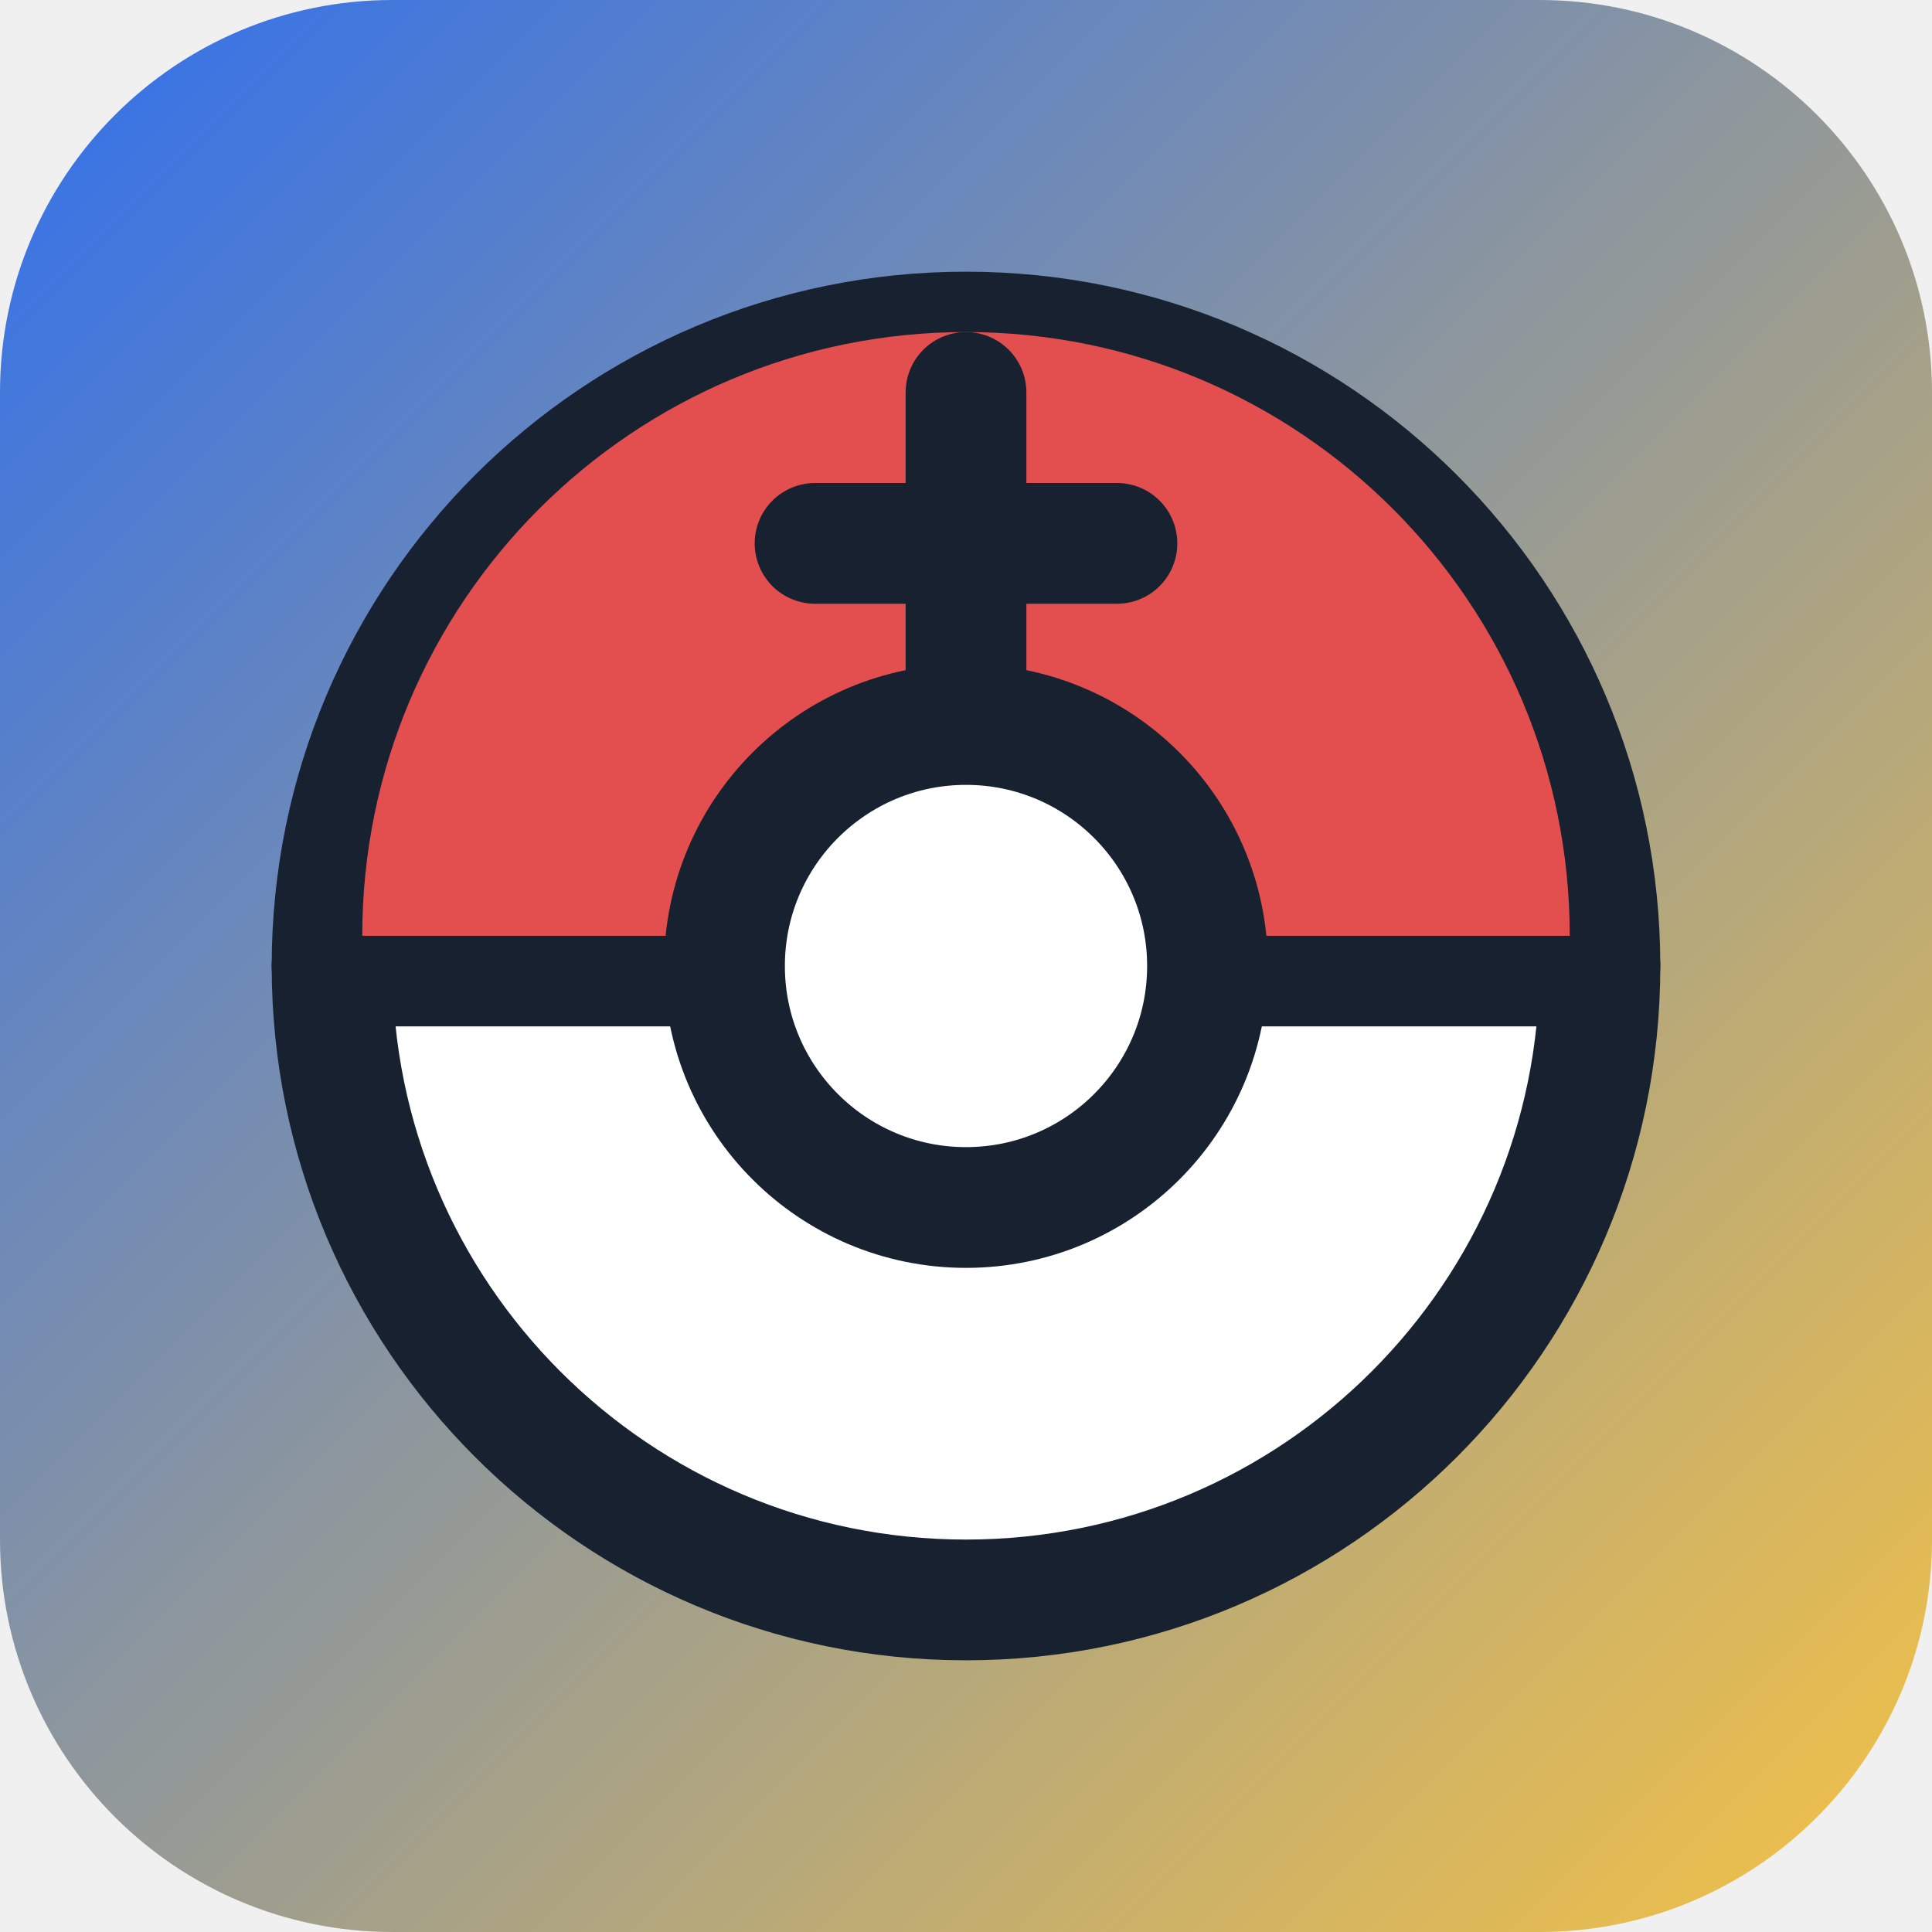
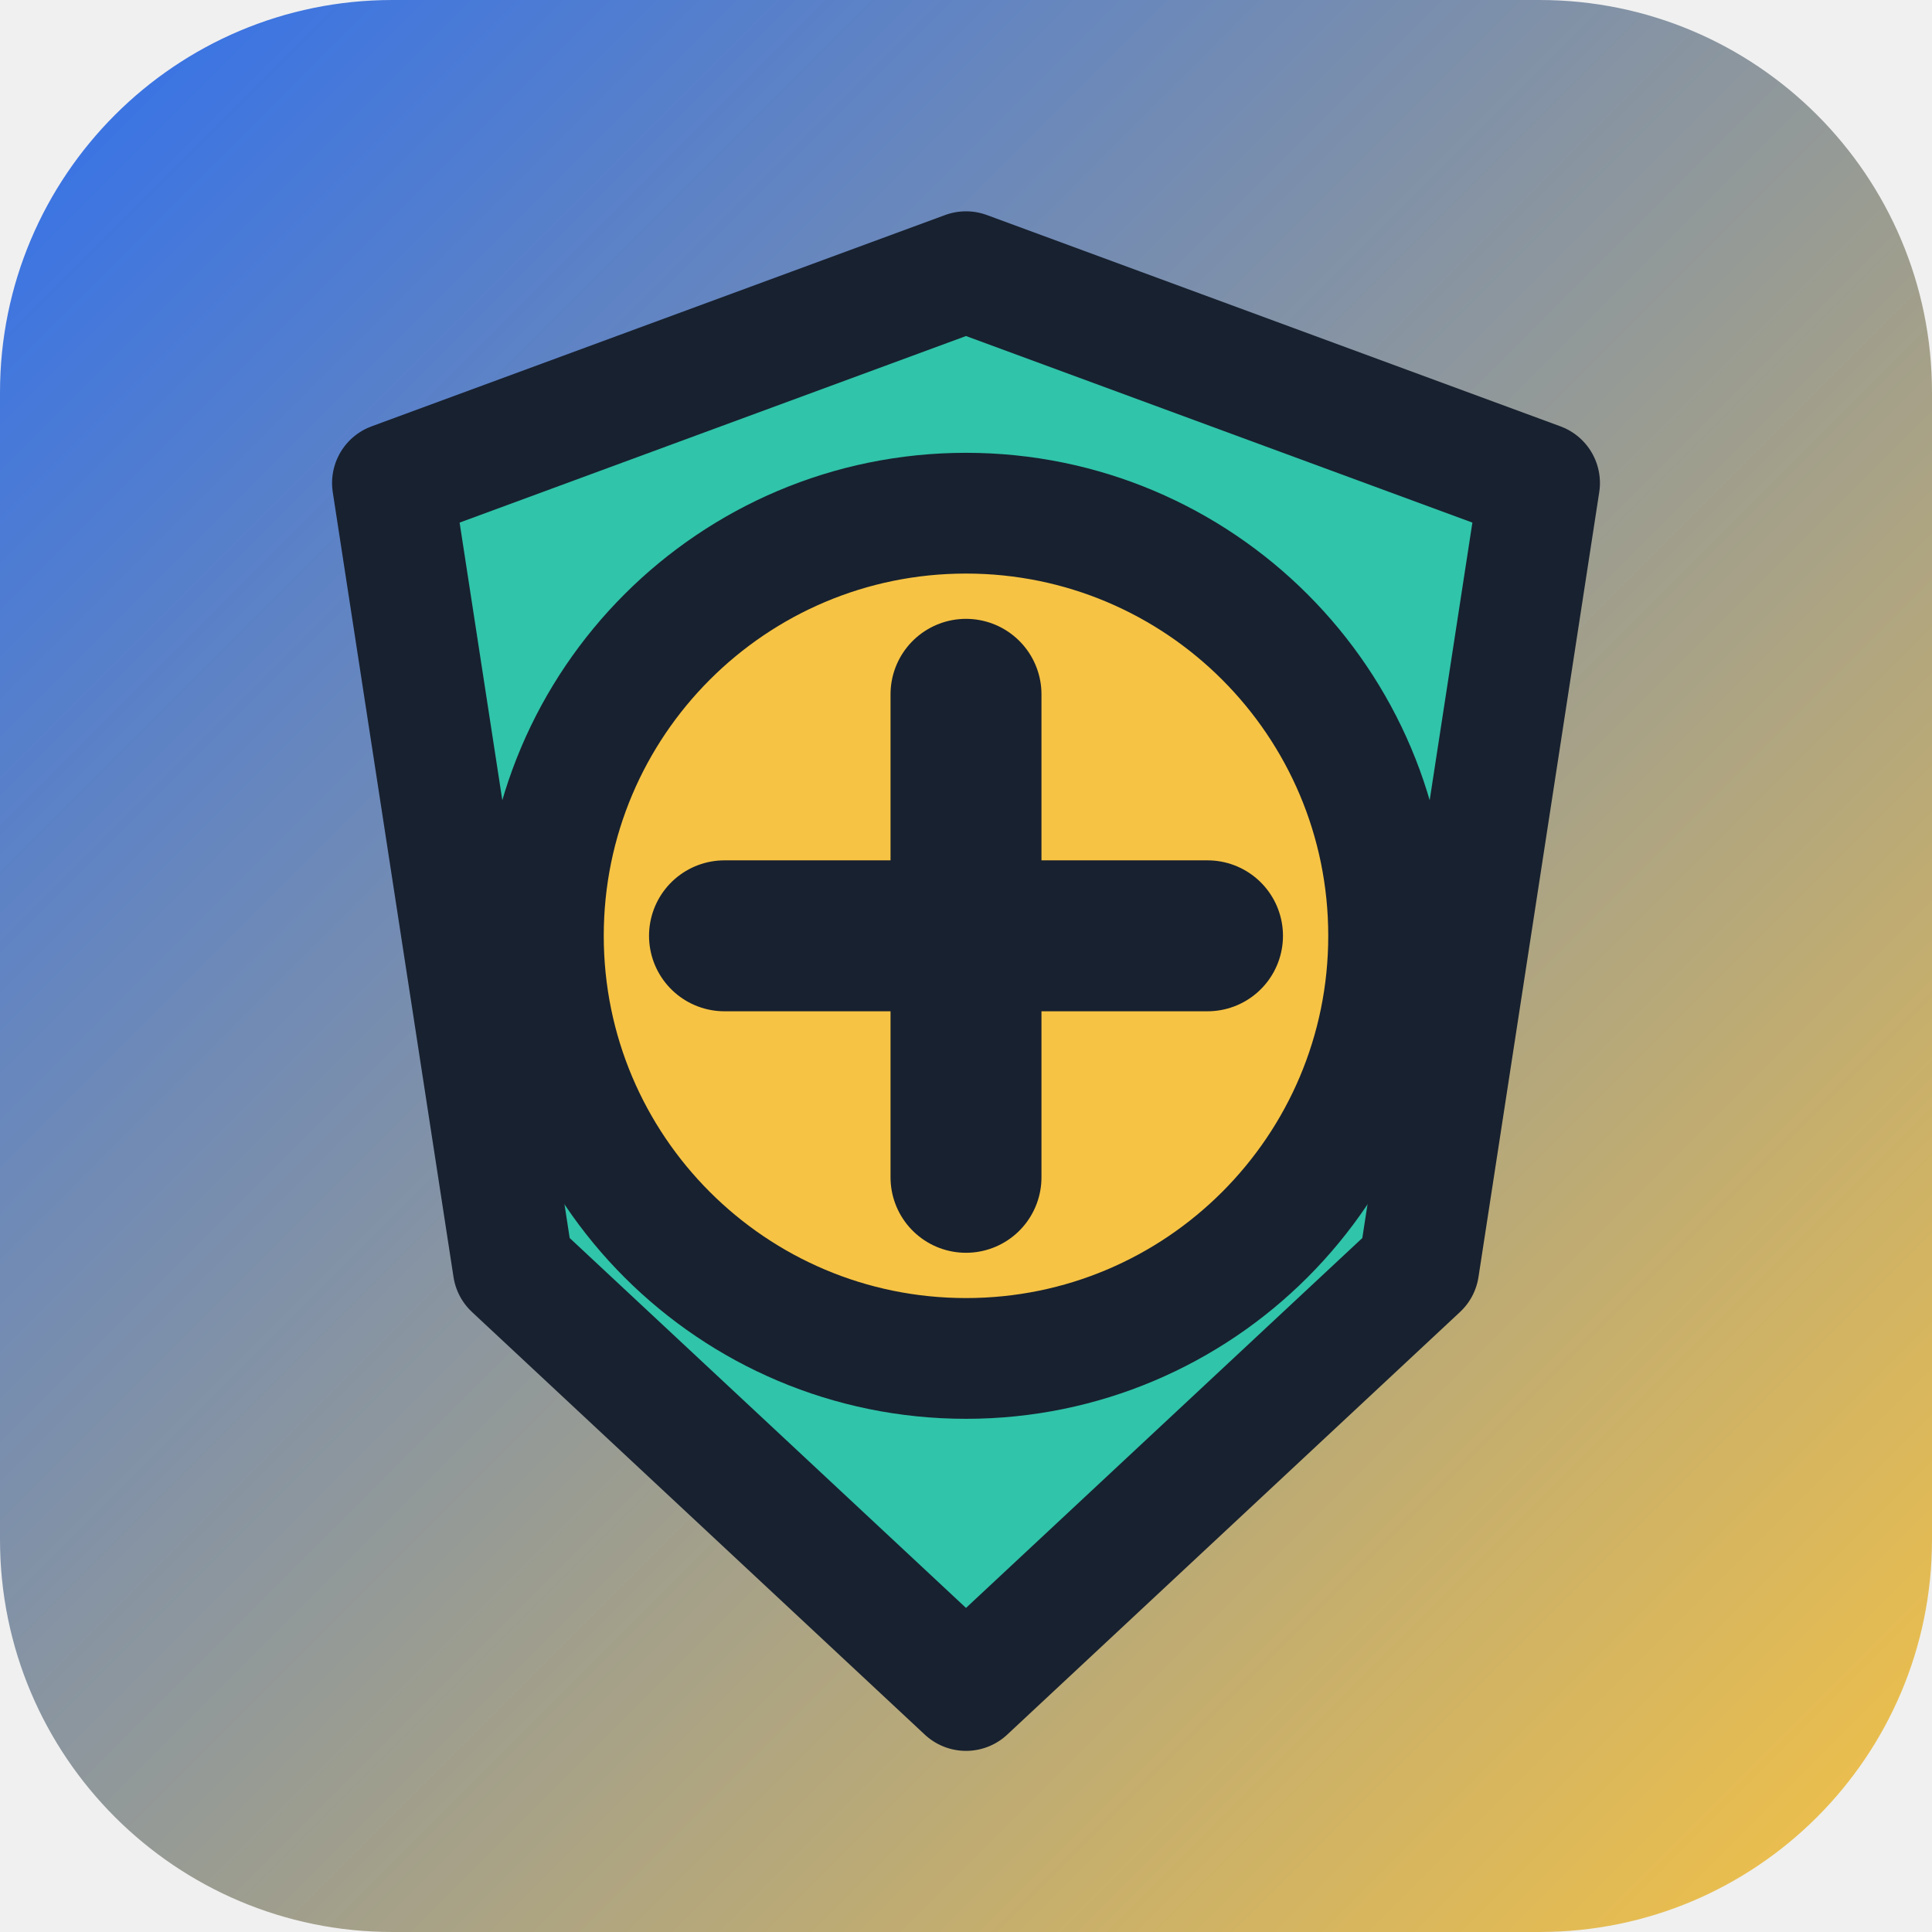
<svg xmlns="http://www.w3.org/2000/svg" viewBox="0 0 64 64">
  <defs>
    <linearGradient id="bg" x1="0" y1="0" x2="1" y2="1">
      <stop offset="0" stop-color="#2f6fed" />
      <stop offset="1" stop-color="#f6c344" />
    </linearGradient>
  </defs>
  <rect width="64" height="64" rx="13" fill="url(#bg)" />
-   <circle cx="32" cy="32" r="21" fill="#fff" stroke="#18212f" stroke-width="4" />
-   <path d="M11 32h42" stroke="#18212f" stroke-width="4" stroke-linecap="round" />
-   <path d="M12 31a20 20 0 0 1 40 0z" fill="#e34f4f" />
-   <circle cx="32" cy="32" r="8" fill="#fff" stroke="#18212f" stroke-width="4" />
-   <path d="M32 13v10M27 18h10" stroke="#18212f" stroke-width="4" stroke-linecap="round" />
+   <path d="M32 9 51 16 47 42 32 56 17 42 13 16Z" fill="#30c4aa" stroke="#18212f" stroke-width="4" stroke-linejoin="round" />
+   <circle cx="32" cy="31" r="14" fill="#f6c344" stroke="#18212f" stroke-width="4" />
+   <path d="M32 23v16M24 31h16" stroke="#18212f" stroke-width="5" stroke-linecap="round" />
</svg>
